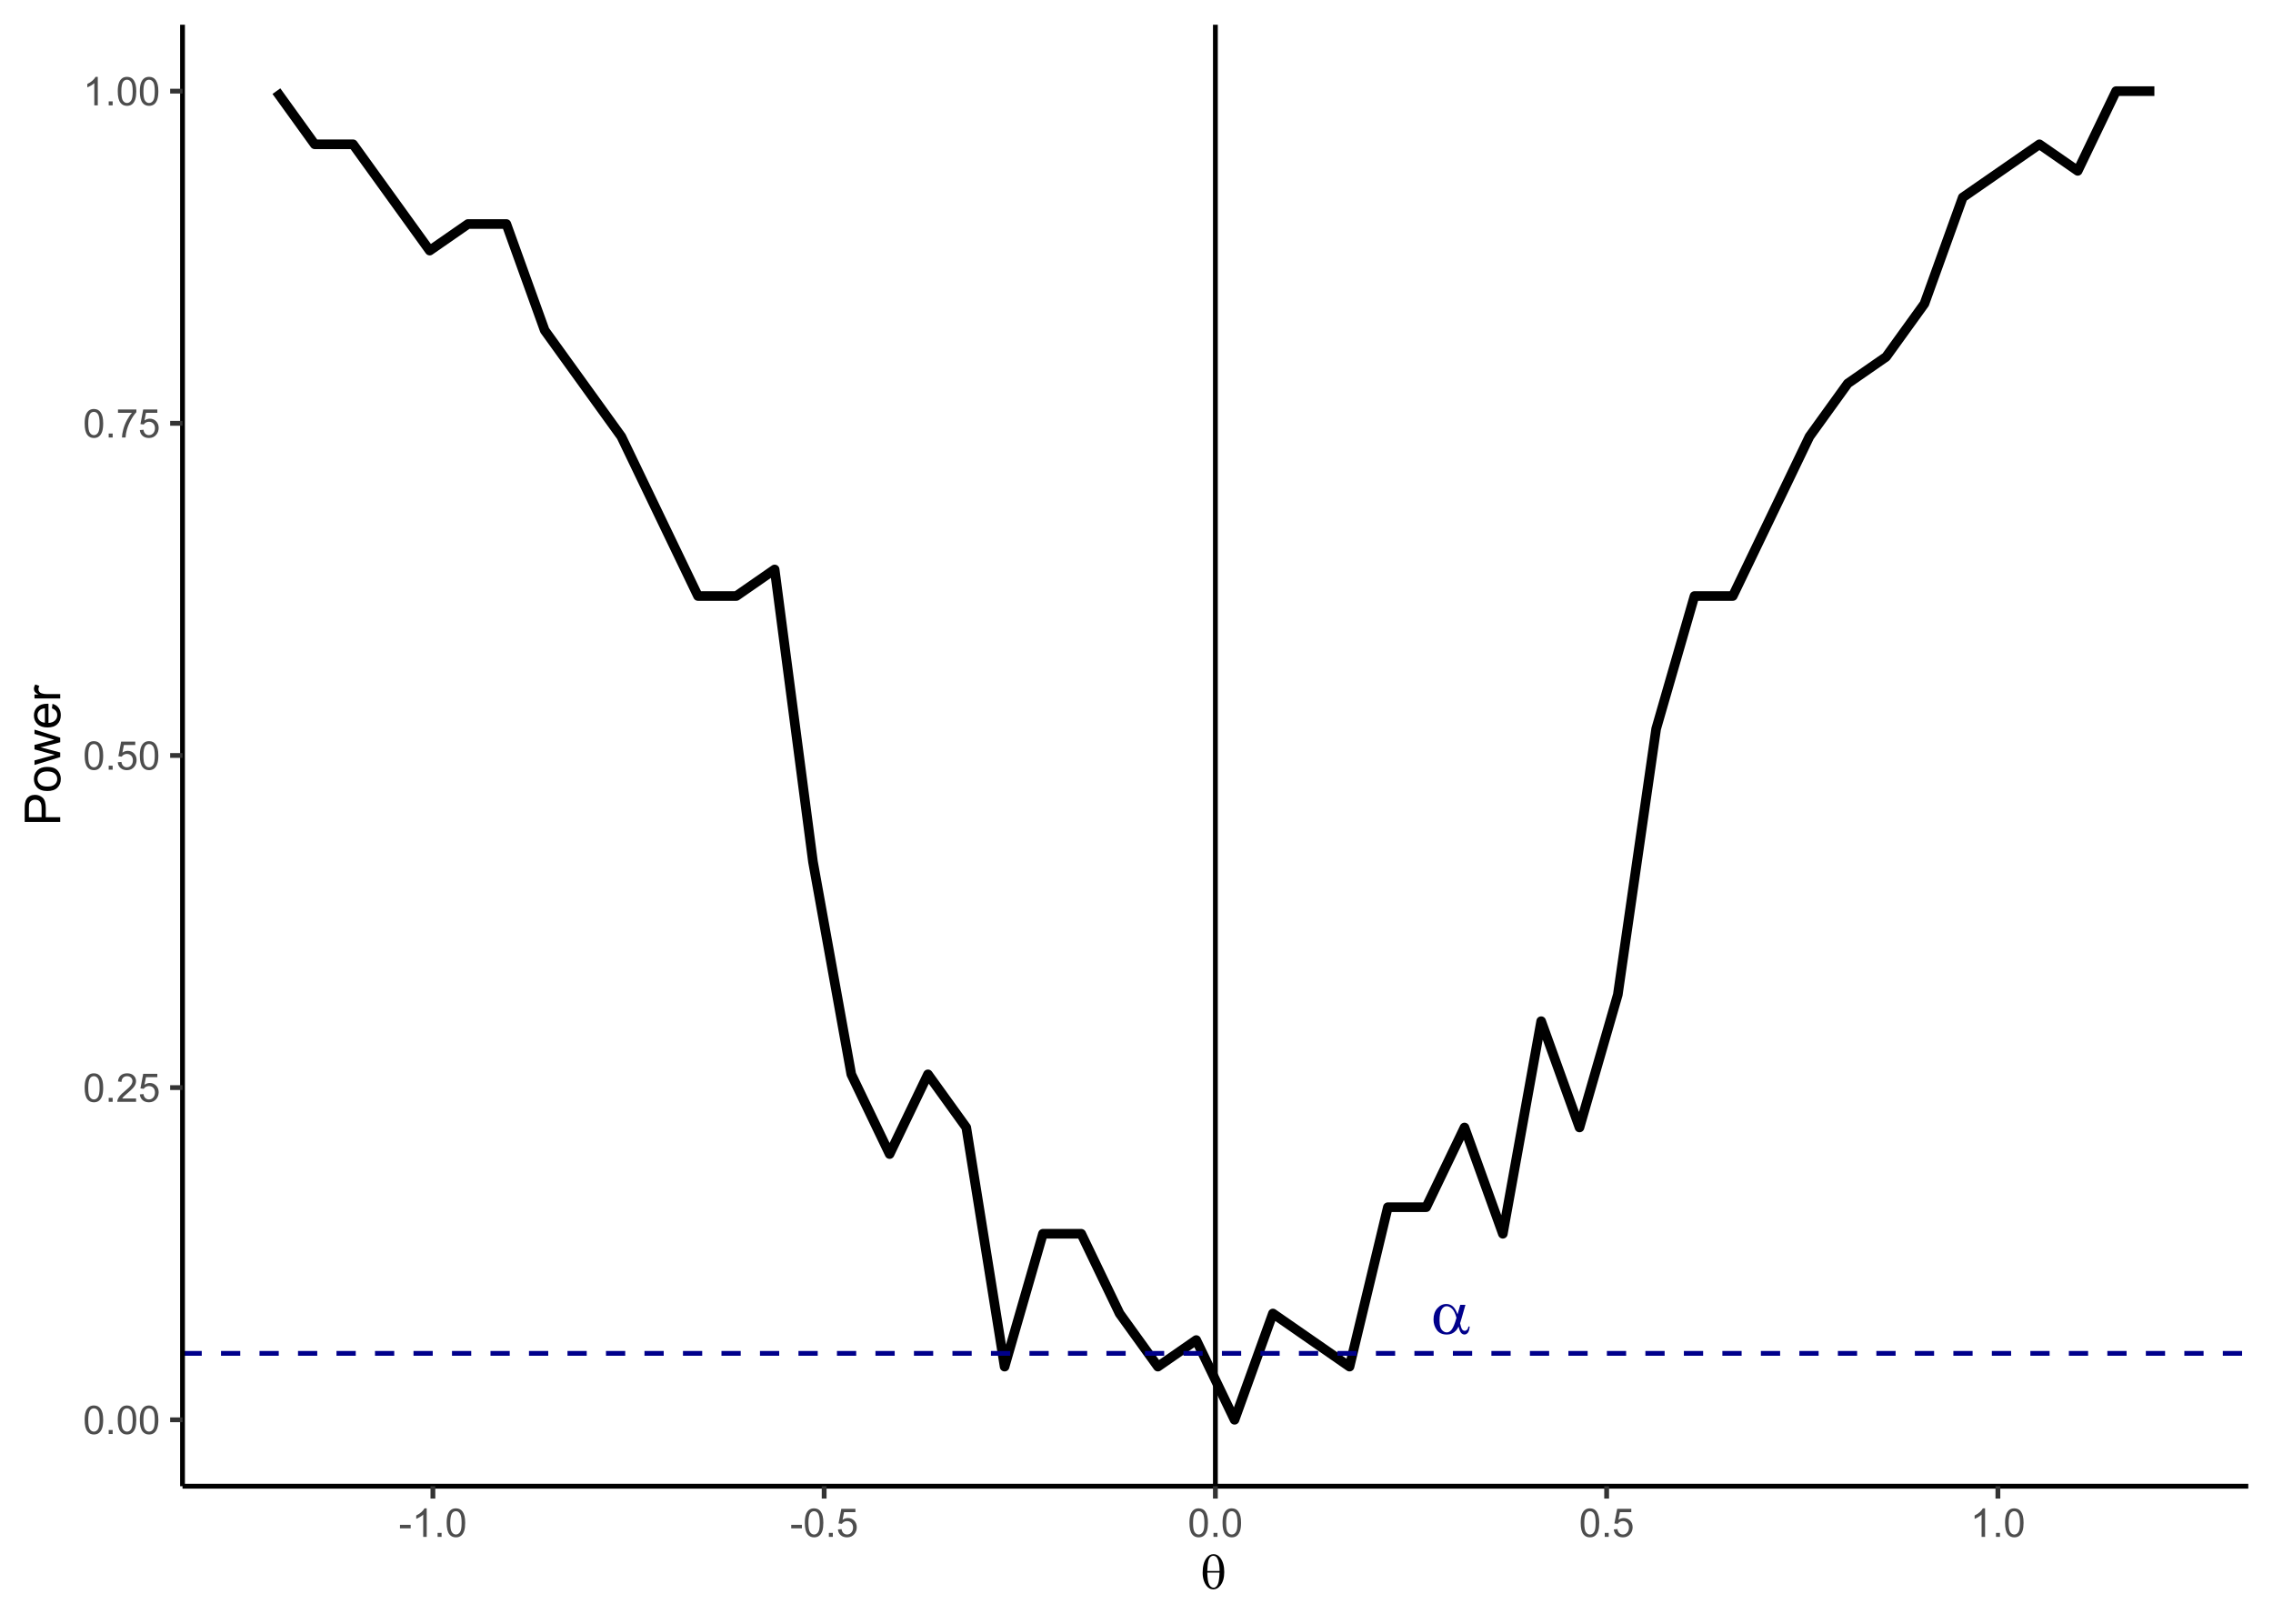
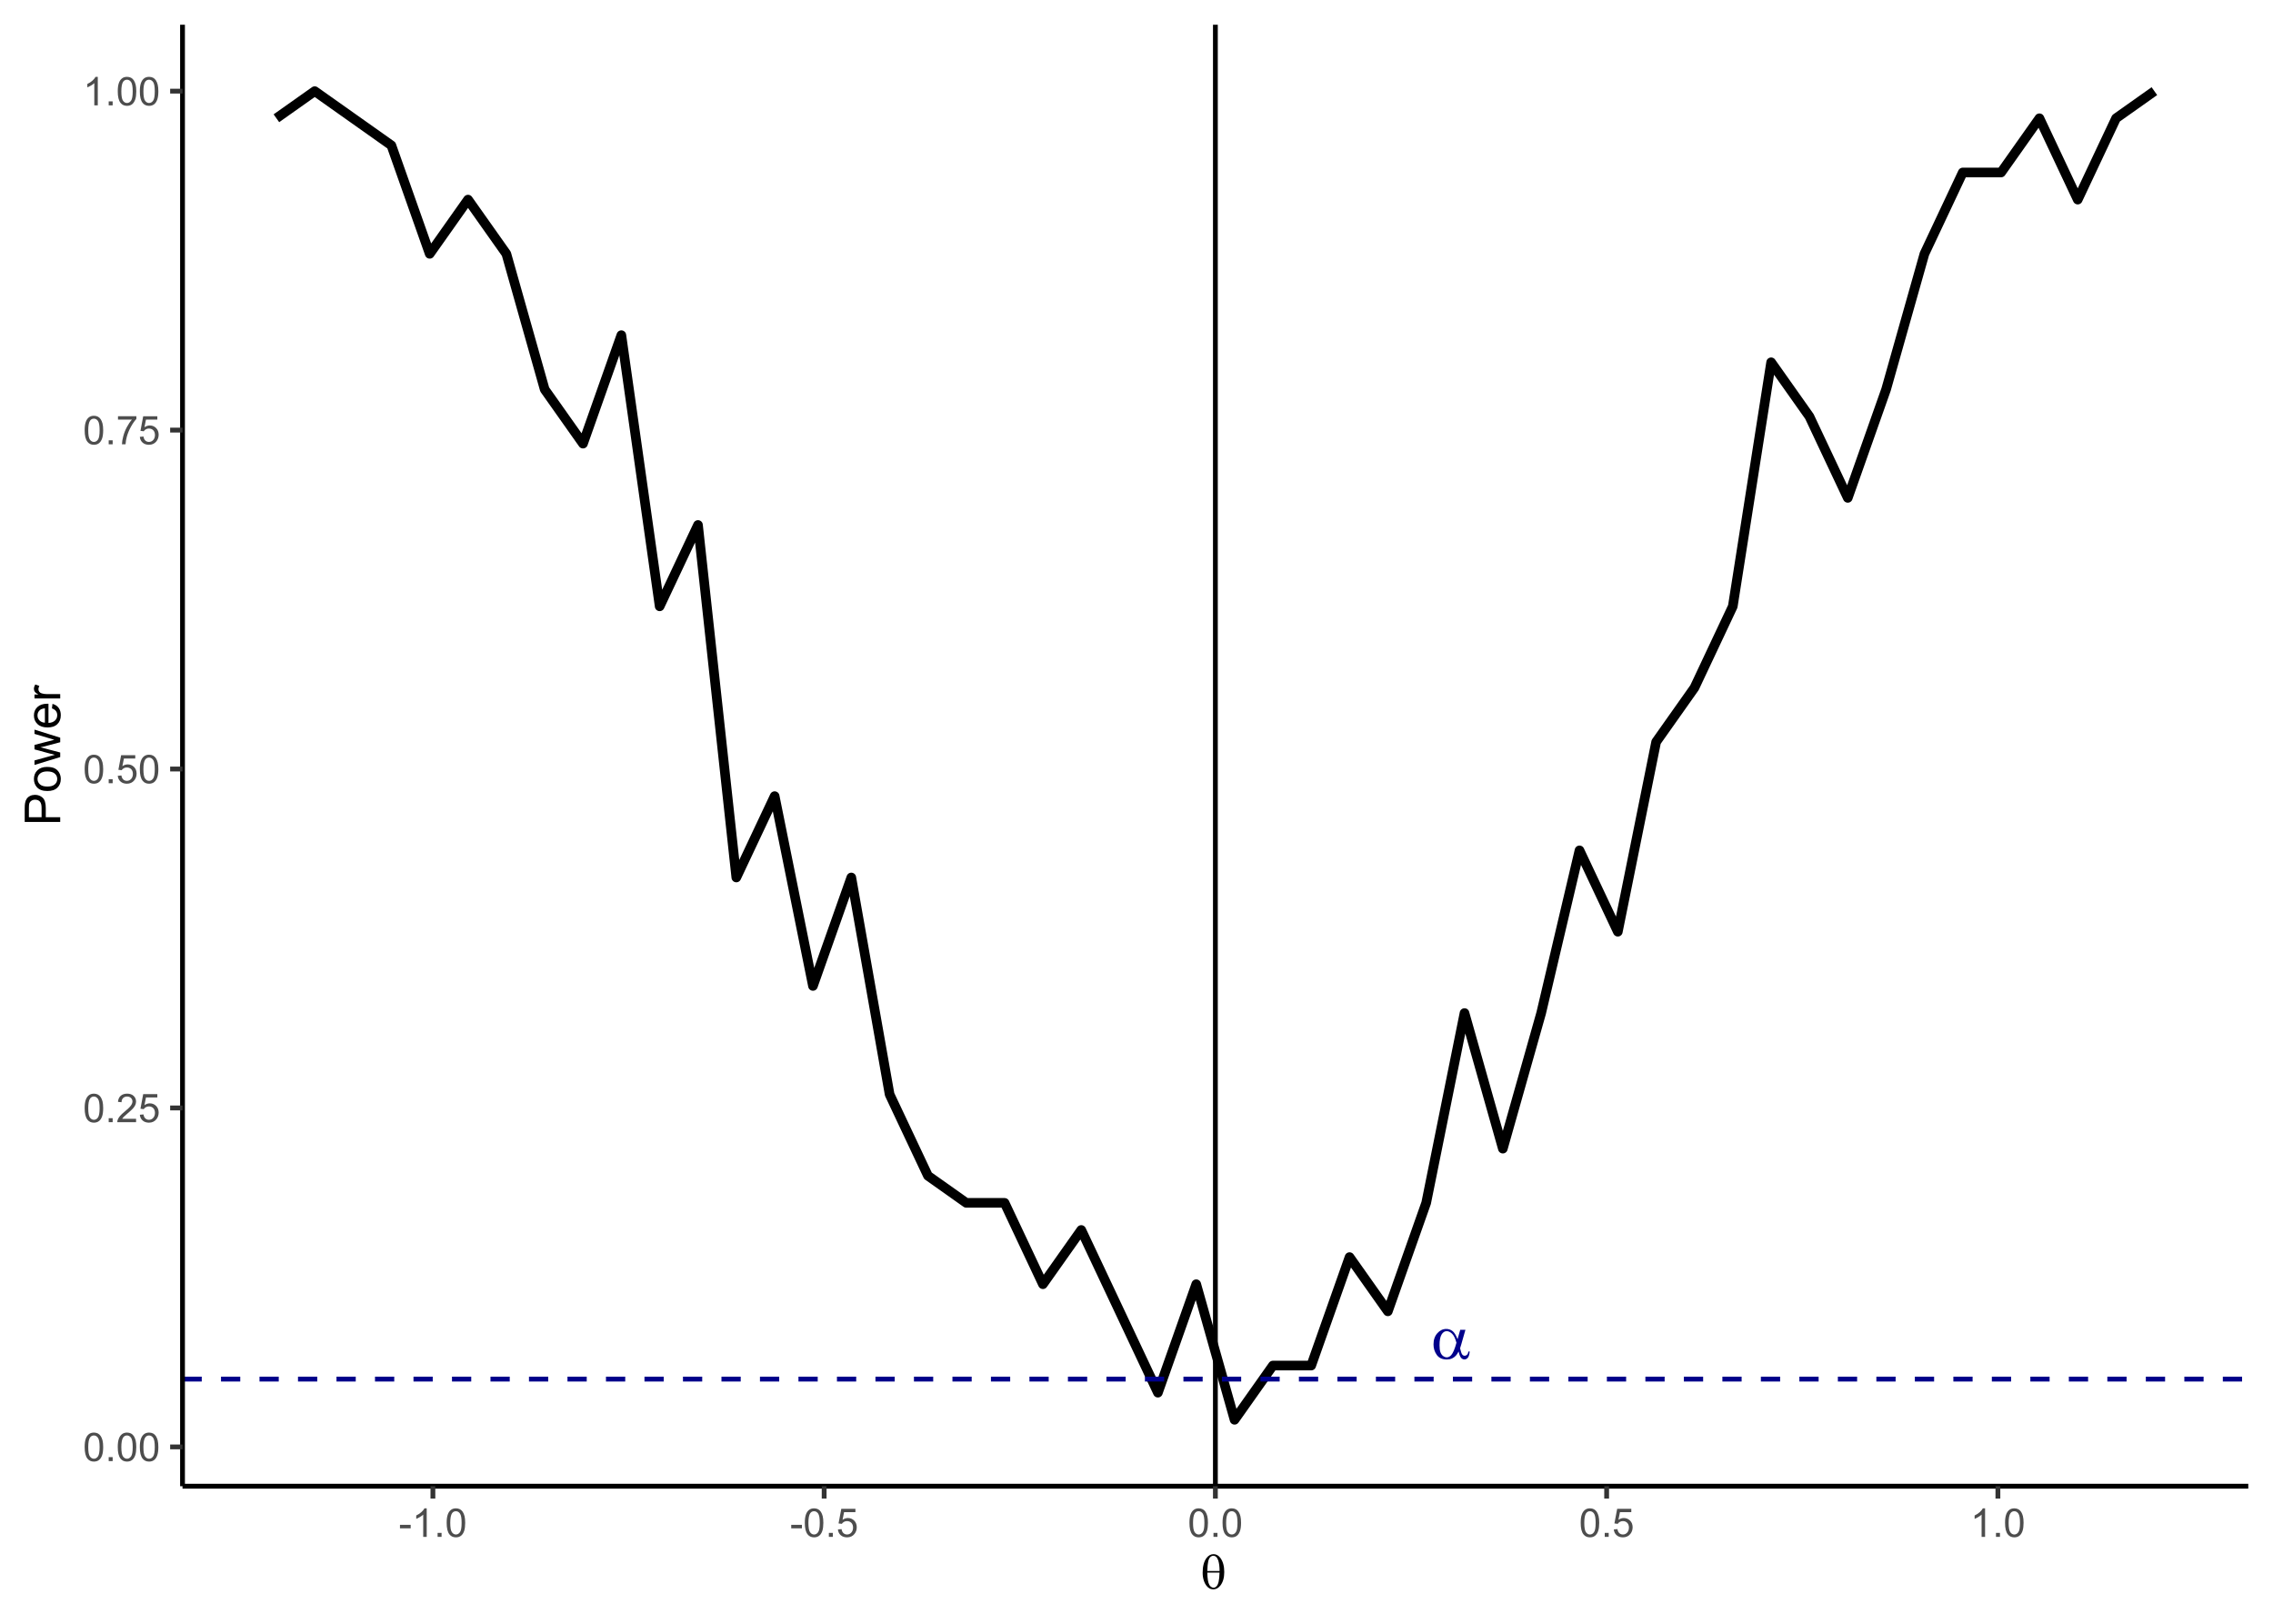
<svg xmlns="http://www.w3.org/2000/svg" xmlns:xlink="http://www.w3.org/1999/xlink" width="504pt" height="360pt" viewBox="0 0 504 360" version="1.1">
  <defs>
    <g>
      <symbol overflow="visible" id="glyph0-0">
        <path style="stroke:none;" d="M 0.715 0 L 0.715 -8.891 L 7.828 -8.891 L 7.828 0 Z M 0.938 -0.223 L 7.605 -0.223 L 7.605 -8.668 L 0.938 -8.668 Z M 0.938 -0.223 " />
      </symbol>
      <symbol overflow="visible" id="glyph0-1">
        <path style="stroke:none;" d="M 6.508 -6.363 L 7.66 -6.363 L 6.758 -3.203 C 6.695 -3 6.602 -2.688 6.473 -2.266 C 6.648 -1.551 6.781 -1.125 6.871 -0.988 C 7.035 -0.73 7.246 -0.602 7.504 -0.605 C 7.688 -0.602 7.859 -0.68 8.016 -0.832 C 8.172 -0.984 8.273 -1.223 8.328 -1.551 L 8.605 -1.551 C 8.539 -0.879 8.398 -0.418 8.184 -0.164 C 7.969 0.086 7.723 0.211 7.441 0.215 C 7.176 0.211 6.934 0.102 6.719 -0.117 C 6.504 -0.34 6.312 -0.816 6.141 -1.551 C 5.938 -1.145 5.738 -0.84 5.543 -0.633 C 5.27 -0.344 4.973 -0.133 4.652 0.008 C 4.332 0.148 3.969 0.223 3.562 0.223 C 2.539 0.223 1.785 -0.117 1.305 -0.797 C 0.82 -1.477 0.578 -2.25 0.582 -3.125 C 0.578 -4.141 0.863 -4.969 1.43 -5.602 C 1.992 -6.234 2.652 -6.551 3.418 -6.551 C 3.941 -6.551 4.406 -6.387 4.812 -6.066 C 5.211 -5.742 5.578 -5.145 5.91 -4.273 Z M 5.668 -3.492 C 5.414 -4.445 5.094 -5.109 4.703 -5.492 C 4.309 -5.867 3.906 -6.059 3.5 -6.059 C 3.043 -6.059 2.668 -5.809 2.367 -5.309 C 2.066 -4.809 1.914 -4.016 1.918 -2.93 C 1.914 -2.285 1.98 -1.777 2.109 -1.414 C 2.238 -1.043 2.434 -0.758 2.695 -0.559 C 2.957 -0.355 3.234 -0.258 3.527 -0.258 C 3.883 -0.258 4.207 -0.422 4.508 -0.75 C 4.906 -1.195 5.293 -2.109 5.668 -3.492 Z M 5.668 -3.492 " />
      </symbol>
      <symbol overflow="visible" id="glyph1-0">
        <path style="stroke:none;" d="M 1.102 0 L 1.102 -5.5 L 5.5 -5.5 L 5.5 0 Z M 1.238 -0.137 L 5.363 -0.137 L 5.363 -5.363 L 1.238 -5.363 Z M 1.238 -0.137 " />
      </symbol>
      <symbol overflow="visible" id="glyph1-1">
        <path style="stroke:none;" d="M 0.367 -3.105 C 0.363 -3.848 0.438 -4.445 0.594 -4.902 C 0.742 -5.355 0.973 -5.707 1.277 -5.953 C 1.578 -6.199 1.957 -6.32 2.418 -6.324 C 2.754 -6.32 3.051 -6.254 3.309 -6.121 C 3.562 -5.984 3.773 -5.789 3.938 -5.531 C 4.102 -5.273 4.23 -4.961 4.328 -4.594 C 4.422 -4.227 4.469 -3.73 4.473 -3.105 C 4.469 -2.367 4.395 -1.77 4.242 -1.316 C 4.09 -0.859 3.863 -0.508 3.562 -0.262 C 3.258 -0.016 2.875 0.105 2.418 0.109 C 1.809 0.105 1.332 -0.109 0.988 -0.547 C 0.57 -1.066 0.363 -1.922 0.367 -3.105 Z M 1.16 -3.105 C 1.16 -2.07 1.281 -1.379 1.523 -1.039 C 1.766 -0.695 2.062 -0.527 2.418 -0.527 C 2.773 -0.527 3.074 -0.699 3.316 -1.043 C 3.559 -1.387 3.68 -2.074 3.68 -3.105 C 3.68 -4.145 3.559 -4.832 3.316 -5.172 C 3.074 -5.512 2.77 -5.684 2.41 -5.684 C 2.051 -5.684 1.77 -5.531 1.559 -5.234 C 1.293 -4.844 1.16 -4.137 1.16 -3.105 Z M 1.16 -3.105 " />
      </symbol>
      <symbol overflow="visible" id="glyph1-2">
        <path style="stroke:none;" d="M 0.801 0 L 0.801 -0.883 L 1.68 -0.883 L 1.68 0 Z M 0.801 0 " />
      </symbol>
      <symbol overflow="visible" id="glyph1-3">
        <path style="stroke:none;" d="M 4.43 -0.742 L 4.43 0 L 0.266 0 C 0.258 -0.188 0.289 -0.367 0.355 -0.539 C 0.461 -0.82 0.629 -1.098 0.863 -1.375 C 1.094 -1.648 1.434 -1.965 1.879 -2.328 C 2.562 -2.887 3.023 -3.332 3.266 -3.664 C 3.5 -3.988 3.621 -4.301 3.625 -4.594 C 3.621 -4.898 3.512 -5.156 3.297 -5.367 C 3.074 -5.578 2.789 -5.684 2.441 -5.684 C 2.066 -5.684 1.77 -5.57 1.547 -5.348 C 1.32 -5.125 1.207 -4.816 1.207 -4.422 L 0.414 -4.504 C 0.465 -5.094 0.668 -5.543 1.027 -5.855 C 1.379 -6.164 1.855 -6.32 2.457 -6.324 C 3.059 -6.32 3.539 -6.152 3.891 -5.82 C 4.242 -5.484 4.418 -5.07 4.422 -4.578 C 4.418 -4.32 4.367 -4.074 4.266 -3.832 C 4.164 -3.59 3.992 -3.332 3.754 -3.062 C 3.512 -2.793 3.113 -2.426 2.562 -1.957 C 2.094 -1.566 1.797 -1.301 1.664 -1.16 C 1.531 -1.02 1.422 -0.879 1.34 -0.742 Z M 4.43 -0.742 " />
      </symbol>
      <symbol overflow="visible" id="glyph1-4">
        <path style="stroke:none;" d="M 0.367 -1.648 L 1.176 -1.719 C 1.234 -1.32 1.375 -1.023 1.594 -0.824 C 1.812 -0.625 2.078 -0.527 2.391 -0.527 C 2.762 -0.527 3.074 -0.668 3.336 -0.949 C 3.59 -1.23 3.719 -1.602 3.723 -2.066 C 3.719 -2.504 3.594 -2.852 3.348 -3.109 C 3.098 -3.363 2.773 -3.492 2.375 -3.492 C 2.125 -3.492 1.902 -3.434 1.703 -3.32 C 1.5 -3.207 1.344 -3.062 1.23 -2.883 L 0.504 -2.977 L 1.113 -6.215 L 4.246 -6.215 L 4.246 -5.473 L 1.73 -5.473 L 1.391 -3.781 C 1.766 -4.039 2.164 -4.172 2.582 -4.176 C 3.129 -4.172 3.594 -3.98 3.973 -3.605 C 4.352 -3.223 4.539 -2.734 4.543 -2.137 C 4.539 -1.562 4.375 -1.07 4.043 -0.656 C 3.637 -0.148 3.086 0.105 2.391 0.109 C 1.816 0.105 1.348 -0.051 0.984 -0.371 C 0.621 -0.691 0.414 -1.117 0.367 -1.648 Z M 0.367 -1.648 " />
      </symbol>
      <symbol overflow="visible" id="glyph1-5">
        <path style="stroke:none;" d="M 0.418 -5.473 L 0.418 -6.219 L 4.496 -6.219 L 4.496 -5.617 C 4.09 -5.188 3.691 -4.621 3.301 -3.914 C 2.902 -3.203 2.602 -2.473 2.391 -1.73 C 2.234 -1.199 2.133 -0.625 2.094 0 L 1.297 0 C 1.305 -0.492 1.402 -1.09 1.59 -1.793 C 1.773 -2.496 2.043 -3.172 2.391 -3.824 C 2.738 -4.477 3.109 -5.027 3.504 -5.473 Z M 0.418 -5.473 " />
      </symbol>
      <symbol overflow="visible" id="glyph1-6">
        <path style="stroke:none;" d="M 3.277 0 L 2.504 0 L 2.504 -4.93 C 2.316 -4.75 2.074 -4.574 1.773 -4.395 C 1.469 -4.215 1.195 -4.082 0.957 -3.996 L 0.957 -4.742 C 1.387 -4.941 1.766 -5.188 2.09 -5.48 C 2.414 -5.77 2.645 -6.051 2.781 -6.324 L 3.277 -6.324 Z M 3.277 0 " />
      </symbol>
      <symbol overflow="visible" id="glyph1-7">
        <path style="stroke:none;" d="M 0.281 -1.891 L 0.281 -2.668 L 2.656 -2.668 L 2.656 -1.891 Z M 0.281 -1.891 " />
      </symbol>
      <symbol overflow="visible" id="glyph2-0">
        <path style="stroke:none;" d="M 0.555 0 L 0.555 -6.875 L 6.055 -6.875 L 6.055 0 Z M 0.727 -0.172 L 5.883 -0.172 L 5.883 -6.703 L 0.727 -6.703 Z M 0.727 -0.172 " />
      </symbol>
      <symbol overflow="visible" id="glyph2-1">
        <path style="stroke:none;" d="M 0.477 -3.52 C 0.473 -4.926 0.762 -6.012 1.336 -6.777 C 1.77 -7.348 2.289 -7.633 2.895 -7.637 C 3.48 -7.633 3.98 -7.359 4.398 -6.812 C 4.977 -6.039 5.266 -4.992 5.27 -3.668 C 5.266 -2.406 4.98 -1.41 4.414 -0.684 C 3.969 -0.117 3.449 0.164 2.848 0.168 C 2.52 0.164 2.219 0.09 1.953 -0.066 C 1.68 -0.223 1.441 -0.453 1.238 -0.75 C 1.027 -1.047 0.871 -1.359 0.762 -1.695 C 0.57 -2.266 0.473 -2.875 0.477 -3.52 Z M 4.234 -3.898 C 4.227 -4.828 4.137 -5.578 3.965 -6.148 C 3.824 -6.578 3.645 -6.891 3.422 -7.078 C 3.258 -7.211 3.066 -7.277 2.852 -7.281 C 2.605 -7.277 2.383 -7.184 2.18 -6.996 C 1.977 -6.809 1.82 -6.492 1.715 -6.047 C 1.609 -5.602 1.539 -4.883 1.504 -3.898 Z M 1.504 -3.547 C 1.516 -2.906 1.562 -2.336 1.648 -1.828 C 1.707 -1.438 1.812 -1.098 1.965 -0.816 C 2.051 -0.641 2.184 -0.496 2.359 -0.379 C 2.527 -0.258 2.711 -0.199 2.91 -0.199 C 3.137 -0.199 3.355 -0.305 3.562 -0.52 C 3.766 -0.734 3.918 -1.082 4.027 -1.559 C 4.129 -2.035 4.195 -2.695 4.223 -3.547 Z M 1.504 -3.547 " />
      </symbol>
      <symbol overflow="visible" id="glyph3-0">
        <path style="stroke:none;" d="M 0 -1.375 L -6.875 -1.375 L -6.875 -6.875 L 0 -6.875 Z M -0.172 -1.547 L -0.172 -6.703 L -6.703 -6.703 L -6.703 -1.547 Z M -0.172 -1.547 " />
      </symbol>
      <symbol overflow="visible" id="glyph3-1">
        <path style="stroke:none;" d="M 0 -0.848 L -7.875 -0.848 L -7.875 -3.82 C -7.875 -4.34 -7.848 -4.738 -7.797 -5.016 C -7.73 -5.402 -7.609 -5.727 -7.43 -5.988 C -7.25 -6.25 -6.996 -6.461 -6.672 -6.621 C -6.344 -6.777 -5.984 -6.855 -5.598 -6.859 C -4.926 -6.855 -4.359 -6.641 -3.895 -6.219 C -3.43 -5.789 -3.199 -5.02 -3.199 -3.91 L -3.203 -1.891 L 0 -1.891 Z M -4.129 -1.891 L -4.129 -3.926 C -4.125 -4.598 -4.25 -5.074 -4.504 -5.359 C -4.754 -5.641 -5.105 -5.781 -5.562 -5.785 C -5.891 -5.781 -6.176 -5.699 -6.41 -5.535 C -6.645 -5.367 -6.797 -5.148 -6.875 -4.875 C -6.918 -4.699 -6.941 -4.375 -6.945 -3.906 L -6.945 -1.891 Z M -4.129 -1.891 " />
      </symbol>
      <symbol overflow="visible" id="glyph3-2">
        <path style="stroke:none;" d="M -2.852 -0.367 C -3.906 -0.363 -4.688 -0.656 -5.199 -1.246 C -5.617 -1.734 -5.828 -2.332 -5.832 -3.039 C -5.828 -3.82 -5.574 -4.461 -5.062 -4.961 C -4.547 -5.457 -3.836 -5.707 -2.934 -5.711 C -2.195 -5.707 -1.617 -5.598 -1.199 -5.379 C -0.777 -5.156 -0.449 -4.832 -0.219 -4.414 C 0.016 -3.992 0.129 -3.535 0.129 -3.039 C 0.129 -2.238 -0.125 -1.594 -0.637 -1.105 C -1.148 -0.609 -1.887 -0.363 -2.852 -0.367 Z M -2.852 -1.359 C -2.121 -1.359 -1.574 -1.516 -1.211 -1.836 C -0.844 -2.152 -0.66 -2.555 -0.664 -3.039 C -0.66 -3.516 -0.844 -3.914 -1.211 -4.234 C -1.574 -4.551 -2.133 -4.711 -2.883 -4.715 C -3.586 -4.711 -4.117 -4.551 -4.484 -4.234 C -4.844 -3.91 -5.027 -3.512 -5.031 -3.039 C -5.027 -2.555 -4.848 -2.152 -4.488 -1.836 C -4.129 -1.516 -3.582 -1.359 -2.852 -1.359 Z M -2.852 -1.359 " />
      </symbol>
      <symbol overflow="visible" id="glyph3-3">
        <path style="stroke:none;" d="M 0 -1.777 L -5.703 -0.031 L -5.703 -1.031 L -2.41 -1.938 L -1.188 -2.277 C -1.246 -2.289 -1.637 -2.387 -2.363 -2.574 L -5.703 -3.48 L -5.703 -4.473 L -2.395 -5.328 L -1.305 -5.613 L -2.406 -5.941 L -5.703 -6.918 L -5.703 -7.859 L 0 -6.074 L 0 -5.07 L -3.414 -4.164 L -4.387 -3.941 L 0 -2.789 Z M 0 -1.777 " />
      </symbol>
      <symbol overflow="visible" id="glyph3-4">
        <path style="stroke:none;" d="M -1.836 -4.629 L -1.715 -5.629 C -1.125 -5.469 -0.672 -5.176 -0.352 -4.75 C -0.031 -4.324 0.129 -3.781 0.129 -3.121 C 0.129 -2.281 -0.125 -1.617 -0.641 -1.133 C -1.152 -0.641 -1.875 -0.398 -2.805 -0.402 C -3.762 -0.398 -4.504 -0.645 -5.035 -1.145 C -5.562 -1.637 -5.828 -2.277 -5.832 -3.066 C -5.828 -3.824 -5.57 -4.449 -5.051 -4.934 C -4.531 -5.418 -3.801 -5.66 -2.863 -5.66 C -2.805 -5.66 -2.719 -5.656 -2.605 -5.656 L -2.605 -1.402 C -1.977 -1.434 -1.496 -1.613 -1.164 -1.934 C -0.828 -2.25 -0.66 -2.645 -0.664 -3.125 C -0.66 -3.477 -0.754 -3.781 -0.941 -4.031 C -1.125 -4.281 -1.422 -4.48 -1.836 -4.629 Z M -3.398 -1.457 L -3.398 -4.641 C -3.879 -4.598 -4.238 -4.473 -4.48 -4.273 C -4.852 -3.961 -5.039 -3.562 -5.039 -3.078 C -5.039 -2.629 -4.891 -2.258 -4.594 -1.957 C -4.297 -1.652 -3.898 -1.484 -3.398 -1.457 Z M -3.398 -1.457 " />
      </symbol>
      <symbol overflow="visible" id="glyph3-5">
        <path style="stroke:none;" d="M 0 -0.715 L -5.703 -0.715 L -5.703 -1.586 L -4.84 -1.586 C -5.242 -1.805 -5.508 -2.008 -5.637 -2.199 C -5.766 -2.383 -5.828 -2.59 -5.832 -2.82 C -5.828 -3.141 -5.727 -3.473 -5.523 -3.812 L -4.625 -3.48 C -4.762 -3.242 -4.832 -3.004 -4.836 -2.773 C -4.832 -2.555 -4.77 -2.363 -4.645 -2.199 C -4.516 -2.027 -4.34 -1.91 -4.113 -1.844 C -3.77 -1.73 -3.391 -1.676 -2.984 -1.68 L 0 -1.68 Z M 0 -0.715 " />
      </symbol>
    </g>
    <clipPath id="clip1">
      <path d="M 40.469 5.48 L 498.523 5.48 L 498.523 329.508 L 40.469 329.508 Z M 40.469 5.48 " />
    </clipPath>
    <clipPath id="clip2">
-       <path d="M 40.469 299 L 498.523 299 L 498.523 301 L 40.469 301 Z M 40.469 299 " />
+       <path d="M 40.469 305 L 498.523 305 L 498.523 307 L 40.469 307 Z M 40.469 305 " />
    </clipPath>
    <clipPath id="clip3">
      <path d="M 268 5.48 L 271 5.48 L 271 329.508 L 268 329.508 Z M 268 5.48 " />
    </clipPath>
  </defs>
  <g id="surface39">
    <rect x="0" y="0" width="504" height="360" style="fill:rgb(100%,100%,100%);fill-opacity:1;stroke:none;" />
    <rect x="0" y="0" width="504" height="360" style="fill:rgb(100%,100%,100%);fill-opacity:1;stroke:none;" />
    <path style="fill:none;stroke-width:1.067;stroke-linecap:round;stroke-linejoin:round;stroke:rgb(100%,100%,100%);stroke-opacity:1;stroke-miterlimit:10;" d="M 0 360 L 504 360 L 504 0 L 0 0 Z M 0 360 " />
    <g clip-path="url(#clip1)" clip-rule="nonzero">
      <path style=" stroke:none;fill-rule:nonzero;fill:rgb(100%,100%,100%);fill-opacity:1;" d="M 40.469 329.508 L 498.523 329.508 L 498.523 5.48 L 40.469 5.48 Z M 40.469 329.508 " />
    </g>
-     <path style="fill:none;stroke-width:2.134;stroke-linecap:butt;stroke-linejoin:round;stroke:rgb(0%,0%,0%);stroke-opacity:1;stroke-miterlimit:10;" d="M 61.289 20.207 L 69.785 31.992 L 78.285 31.992 L 86.781 43.773 L 95.281 55.555 L 103.777 49.664 L 112.277 49.664 L 120.773 73.23 L 129.273 85.016 L 137.773 96.797 L 146.27 114.473 L 154.77 132.145 L 163.266 132.145 L 171.766 126.254 L 180.262 191.059 L 188.762 238.191 L 197.258 255.867 L 205.758 238.191 L 214.254 249.973 L 222.754 302.996 L 231.25 273.539 L 239.75 273.539 L 248.25 291.215 L 256.746 302.996 L 265.246 297.105 L 273.742 314.781 L 282.242 291.215 L 290.738 297.105 L 299.238 302.996 L 307.734 267.648 L 316.234 267.648 L 324.73 249.973 L 333.23 273.539 L 341.73 226.406 L 350.227 249.973 L 358.727 220.516 L 367.223 161.602 L 375.723 132.145 L 384.219 132.145 L 392.719 114.473 L 401.215 96.797 L 409.715 85.016 L 418.211 79.121 L 426.711 67.34 L 435.207 43.773 L 452.207 31.992 L 460.703 37.883 L 469.203 20.207 L 477.699 20.207 " />
+     <path style="fill:none;stroke-width:2.134;stroke-linecap:butt;stroke-linejoin:round;stroke:rgb(0%,0%,0%);stroke-opacity:1;stroke-miterlimit:10;" d="M 61.289 26.219 L 69.785 20.207 L 78.285 26.219 L 86.781 32.23 L 95.281 56.277 L 103.777 44.254 L 112.277 56.277 L 120.773 86.336 L 129.273 98.359 L 137.773 74.312 L 146.27 134.43 L 154.77 116.395 L 163.266 194.547 L 171.766 176.512 L 180.262 218.594 L 188.762 194.547 L 197.258 242.641 L 205.758 260.676 L 214.254 266.688 L 222.754 266.688 L 231.25 284.723 L 239.75 272.699 L 248.25 290.734 L 256.746 308.77 L 265.246 284.723 L 273.742 314.781 L 282.242 302.758 L 290.738 302.758 L 299.238 278.711 L 307.734 290.734 L 316.234 266.688 L 324.73 224.605 L 333.23 254.664 L 341.73 224.605 L 350.227 188.535 L 358.727 206.57 L 367.223 164.488 L 375.723 152.465 L 384.219 134.43 L 392.719 80.324 L 401.215 92.348 L 409.715 110.383 L 418.211 86.336 L 426.711 56.277 L 435.207 38.242 L 443.707 38.242 L 452.207 26.219 L 460.703 44.254 L 469.203 26.219 L 477.699 20.207 " />
    <g clip-path="url(#clip2)" clip-rule="nonzero">
-       <path style="fill:none;stroke-width:1.067;stroke-linecap:butt;stroke-linejoin:round;stroke:rgb(0%,0%,54.51%);stroke-opacity:1;stroke-dasharray:4.268,4.268;stroke-miterlimit:10;" d="M 40.469 300.051 L 498.52 300.051 " />
+       <path style="fill:none;stroke-width:1.067;stroke-linecap:butt;stroke-linejoin:round;stroke:rgb(0%,0%,54.51%);stroke-opacity:1;stroke-dasharray:4.268,4.268;stroke-miterlimit:10;" d="M 40.469 305.762 L 498.52 305.762 " />
    </g>
    <g clip-path="url(#clip3)" clip-rule="nonzero">
      <path style="fill:none;stroke-width:1.067;stroke-linecap:butt;stroke-linejoin:round;stroke:rgb(0%,0%,0%);stroke-opacity:1;stroke-miterlimit:10;" d="M 269.492 329.508 L 269.492 5.48 " />
    </g>
    <g style="fill:rgb(0%,0%,54.51%);fill-opacity:1;">
-       <use xlink:href="#glyph0-1" x="317.277" y="295.66" />
+       <use xlink:href="#glyph0-1" x="317.277" y="301.191" />
    </g>
    <path style="fill:none;stroke-width:1.067;stroke-linecap:butt;stroke-linejoin:round;stroke:rgb(0%,0%,0%);stroke-opacity:1;stroke-miterlimit:10;" d="M 40.469 329.508 L 40.469 5.48 " />
    <g style="fill:rgb(30.196%,30.196%,30.196%);fill-opacity:1;">
-       <use xlink:href="#glyph1-1" x="18.406" y="317.93" />
-       <use xlink:href="#glyph1-2" x="23.3" y="317.93" />
-       <use xlink:href="#glyph1-1" x="25.745" y="317.93" />
-       <use xlink:href="#glyph1-1" x="30.639" y="317.93" />
+       <use xlink:href="#glyph1-1" x="18.406" y="323.941" />
+       <use xlink:href="#glyph1-2" x="23.3" y="323.941" />
+       <use xlink:href="#glyph1-1" x="25.745" y="323.941" />
+       <use xlink:href="#glyph1-1" x="30.639" y="323.941" />
    </g>
    <g style="fill:rgb(30.196%,30.196%,30.196%);fill-opacity:1;">
-       <use xlink:href="#glyph1-1" x="18.406" y="244.285" />
-       <use xlink:href="#glyph1-2" x="23.3" y="244.285" />
-       <use xlink:href="#glyph1-3" x="25.745" y="244.285" />
-       <use xlink:href="#glyph1-4" x="30.639" y="244.285" />
+       <use xlink:href="#glyph1-1" x="18.406" y="248.797" />
+       <use xlink:href="#glyph1-2" x="23.3" y="248.797" />
+       <use xlink:href="#glyph1-3" x="25.745" y="248.797" />
+       <use xlink:href="#glyph1-4" x="30.639" y="248.797" />
    </g>
    <g style="fill:rgb(30.196%,30.196%,30.196%);fill-opacity:1;">
-       <use xlink:href="#glyph1-1" x="18.406" y="170.645" />
-       <use xlink:href="#glyph1-2" x="23.3" y="170.645" />
-       <use xlink:href="#glyph1-4" x="25.745" y="170.645" />
-       <use xlink:href="#glyph1-1" x="30.639" y="170.645" />
+       <use xlink:href="#glyph1-1" x="18.406" y="173.648" />
+       <use xlink:href="#glyph1-2" x="23.3" y="173.648" />
+       <use xlink:href="#glyph1-4" x="25.745" y="173.648" />
+       <use xlink:href="#glyph1-1" x="30.639" y="173.648" />
    </g>
    <g style="fill:rgb(30.196%,30.196%,30.196%);fill-opacity:1;">
-       <use xlink:href="#glyph1-1" x="18.406" y="97" />
-       <use xlink:href="#glyph1-2" x="23.3" y="97" />
-       <use xlink:href="#glyph1-5" x="25.745" y="97" />
-       <use xlink:href="#glyph1-4" x="30.639" y="97" />
+       <use xlink:href="#glyph1-1" x="18.406" y="98.504" />
+       <use xlink:href="#glyph1-2" x="23.3" y="98.504" />
+       <use xlink:href="#glyph1-5" x="25.745" y="98.504" />
+       <use xlink:href="#glyph1-4" x="30.639" y="98.504" />
    </g>
    <g style="fill:rgb(30.196%,30.196%,30.196%);fill-opacity:1;">
      <use xlink:href="#glyph1-6" x="18.406" y="23.359" />
      <use xlink:href="#glyph1-2" x="23.3" y="23.359" />
      <use xlink:href="#glyph1-1" x="25.745" y="23.359" />
      <use xlink:href="#glyph1-1" x="30.639" y="23.359" />
    </g>
-     <path style="fill:none;stroke-width:1.067;stroke-linecap:butt;stroke-linejoin:round;stroke:rgb(20%,20%,20%);stroke-opacity:1;stroke-miterlimit:10;" d="M 37.727 314.781 L 40.469 314.781 " />
-     <path style="fill:none;stroke-width:1.067;stroke-linecap:butt;stroke-linejoin:round;stroke:rgb(20%,20%,20%);stroke-opacity:1;stroke-miterlimit:10;" d="M 37.727 241.137 L 40.469 241.137 " />
-     <path style="fill:none;stroke-width:1.067;stroke-linecap:butt;stroke-linejoin:round;stroke:rgb(20%,20%,20%);stroke-opacity:1;stroke-miterlimit:10;" d="M 37.727 167.492 L 40.469 167.492 " />
-     <path style="fill:none;stroke-width:1.067;stroke-linecap:butt;stroke-linejoin:round;stroke:rgb(20%,20%,20%);stroke-opacity:1;stroke-miterlimit:10;" d="M 37.727 93.852 L 40.469 93.852 " />
+     <path style="fill:none;stroke-width:1.067;stroke-linecap:butt;stroke-linejoin:round;stroke:rgb(20%,20%,20%);stroke-opacity:1;stroke-miterlimit:10;" d="M 37.727 320.793 L 40.469 320.793 " />
+     <path style="fill:none;stroke-width:1.067;stroke-linecap:butt;stroke-linejoin:round;stroke:rgb(20%,20%,20%);stroke-opacity:1;stroke-miterlimit:10;" d="M 37.727 245.645 L 40.469 245.645 " />
+     <path style="fill:none;stroke-width:1.067;stroke-linecap:butt;stroke-linejoin:round;stroke:rgb(20%,20%,20%);stroke-opacity:1;stroke-miterlimit:10;" d="M 37.727 170.5 L 40.469 170.5 " />
+     <path style="fill:none;stroke-width:1.067;stroke-linecap:butt;stroke-linejoin:round;stroke:rgb(20%,20%,20%);stroke-opacity:1;stroke-miterlimit:10;" d="M 37.727 95.355 L 40.469 95.355 " />
    <path style="fill:none;stroke-width:1.067;stroke-linecap:butt;stroke-linejoin:round;stroke:rgb(20%,20%,20%);stroke-opacity:1;stroke-miterlimit:10;" d="M 37.727 20.207 L 40.469 20.207 " />
    <path style="fill:none;stroke-width:1.067;stroke-linecap:butt;stroke-linejoin:round;stroke:rgb(0%,0%,0%);stroke-opacity:1;stroke-miterlimit:10;" d="M 40.469 329.508 L 498.52 329.508 " />
    <path style="fill:none;stroke-width:1.067;stroke-linecap:butt;stroke-linejoin:round;stroke:rgb(20%,20%,20%);stroke-opacity:1;stroke-miterlimit:10;" d="M 95.988 332.246 L 95.988 329.508 " />
    <path style="fill:none;stroke-width:1.067;stroke-linecap:butt;stroke-linejoin:round;stroke:rgb(20%,20%,20%);stroke-opacity:1;stroke-miterlimit:10;" d="M 182.742 332.246 L 182.742 329.508 " />
    <path style="fill:none;stroke-width:1.067;stroke-linecap:butt;stroke-linejoin:round;stroke:rgb(20%,20%,20%);stroke-opacity:1;stroke-miterlimit:10;" d="M 269.492 332.246 L 269.492 329.508 " />
    <path style="fill:none;stroke-width:1.067;stroke-linecap:butt;stroke-linejoin:round;stroke:rgb(20%,20%,20%);stroke-opacity:1;stroke-miterlimit:10;" d="M 356.246 332.246 L 356.246 329.508 " />
    <path style="fill:none;stroke-width:1.067;stroke-linecap:butt;stroke-linejoin:round;stroke:rgb(20%,20%,20%);stroke-opacity:1;stroke-miterlimit:10;" d="M 443 332.246 L 443 329.508 " />
    <g style="fill:rgb(30.196%,30.196%,30.196%);fill-opacity:1;">
      <use xlink:href="#glyph1-7" x="88.406" y="340.738" />
      <use xlink:href="#glyph1-6" x="91.337" y="340.738" />
      <use xlink:href="#glyph1-2" x="96.231" y="340.738" />
      <use xlink:href="#glyph1-1" x="98.676" y="340.738" />
    </g>
    <g style="fill:rgb(30.196%,30.196%,30.196%);fill-opacity:1;">
      <use xlink:href="#glyph1-7" x="175.16" y="340.738" />
      <use xlink:href="#glyph1-1" x="178.091" y="340.738" />
      <use xlink:href="#glyph1-2" x="182.985" y="340.738" />
      <use xlink:href="#glyph1-4" x="185.43" y="340.738" />
    </g>
    <g style="fill:rgb(30.196%,30.196%,30.196%);fill-opacity:1;">
      <use xlink:href="#glyph1-1" x="263.375" y="340.738" />
      <use xlink:href="#glyph1-2" x="268.269" y="340.738" />
      <use xlink:href="#glyph1-1" x="270.714" y="340.738" />
    </g>
    <g style="fill:rgb(30.196%,30.196%,30.196%);fill-opacity:1;">
      <use xlink:href="#glyph1-1" x="350.129" y="340.738" />
      <use xlink:href="#glyph1-2" x="355.023" y="340.738" />
      <use xlink:href="#glyph1-4" x="357.468" y="340.738" />
    </g>
    <g style="fill:rgb(30.196%,30.196%,30.196%);fill-opacity:1;">
      <use xlink:href="#glyph1-6" x="436.883" y="340.738" />
      <use xlink:href="#glyph1-2" x="441.777" y="340.738" />
      <use xlink:href="#glyph1-1" x="444.222" y="340.738" />
    </g>
    <g style="fill:rgb(0%,0%,0%);fill-opacity:1;">
      <use xlink:href="#glyph2-1" x="266.191" y="352.207" />
    </g>
    <g style="fill:rgb(0%,0%,0%);fill-opacity:1;">
      <use xlink:href="#glyph3-1" x="13.352" y="183.082" />
      <use xlink:href="#glyph3-2" x="13.352" y="175.745" />
      <use xlink:href="#glyph3-3" x="13.352" y="169.627" />
      <use xlink:href="#glyph3-4" x="13.352" y="161.684" />
      <use xlink:href="#glyph3-5" x="13.352" y="155.566" />
    </g>
  </g>
</svg>
